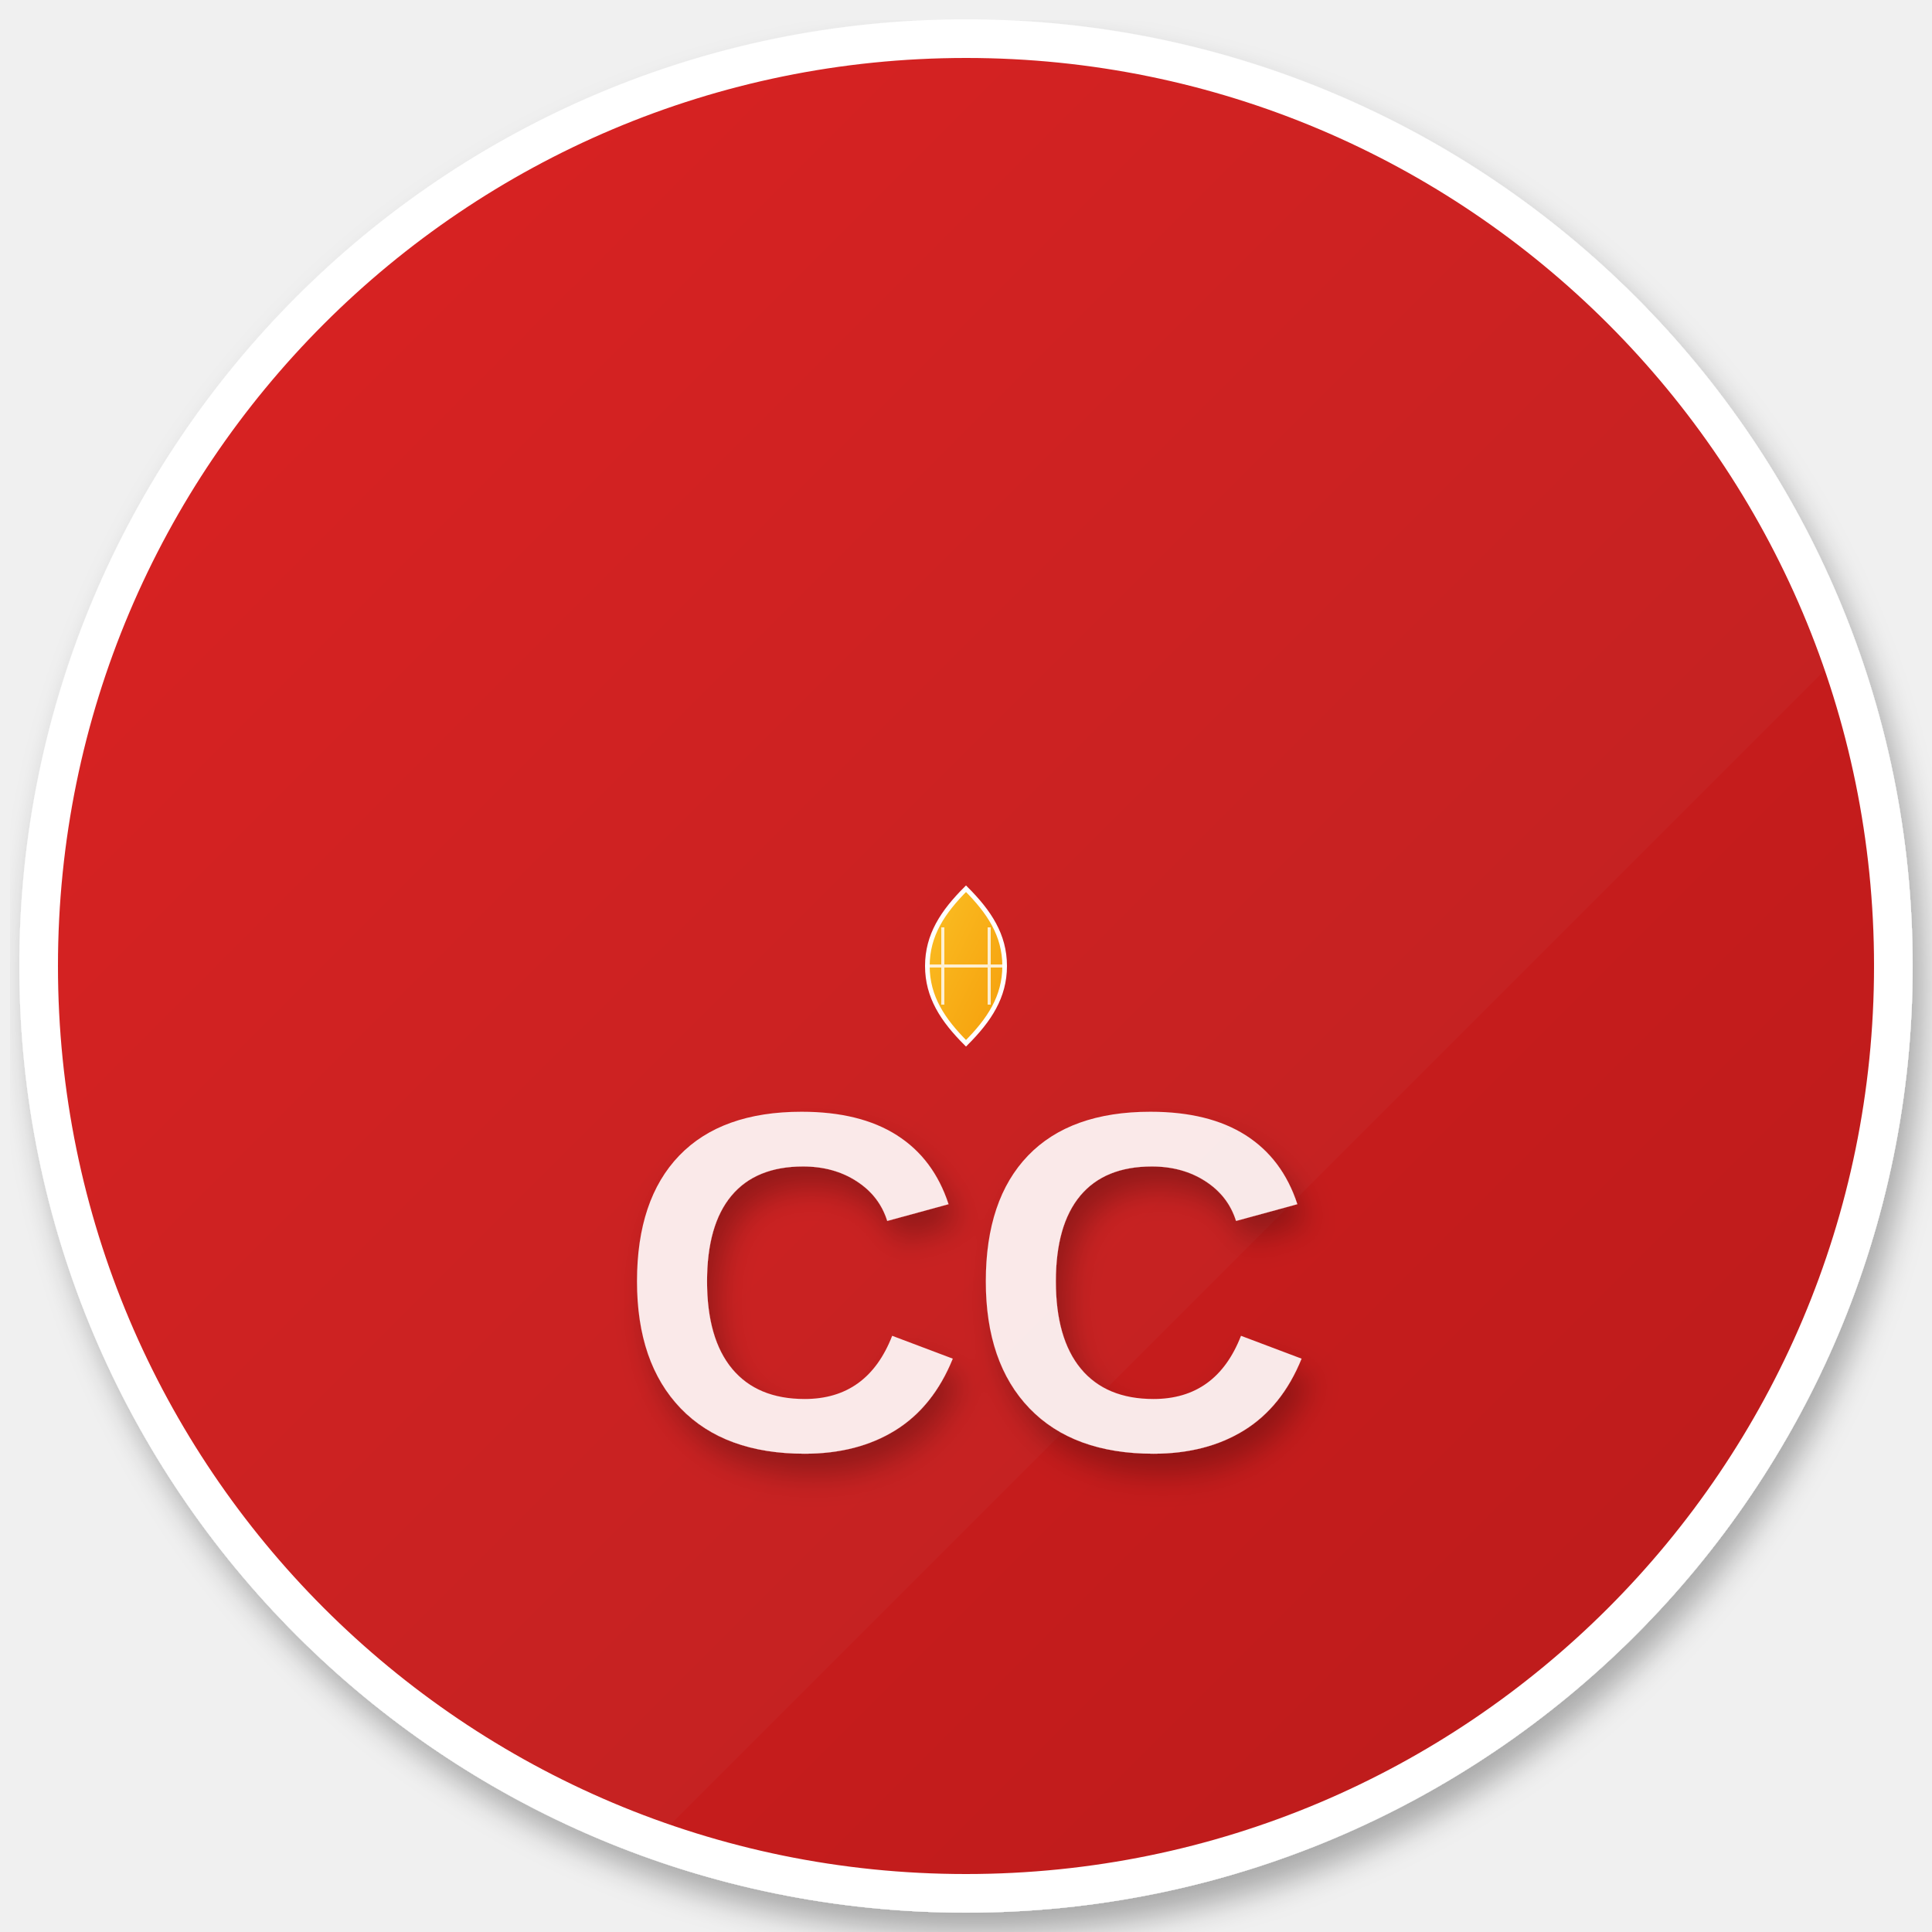
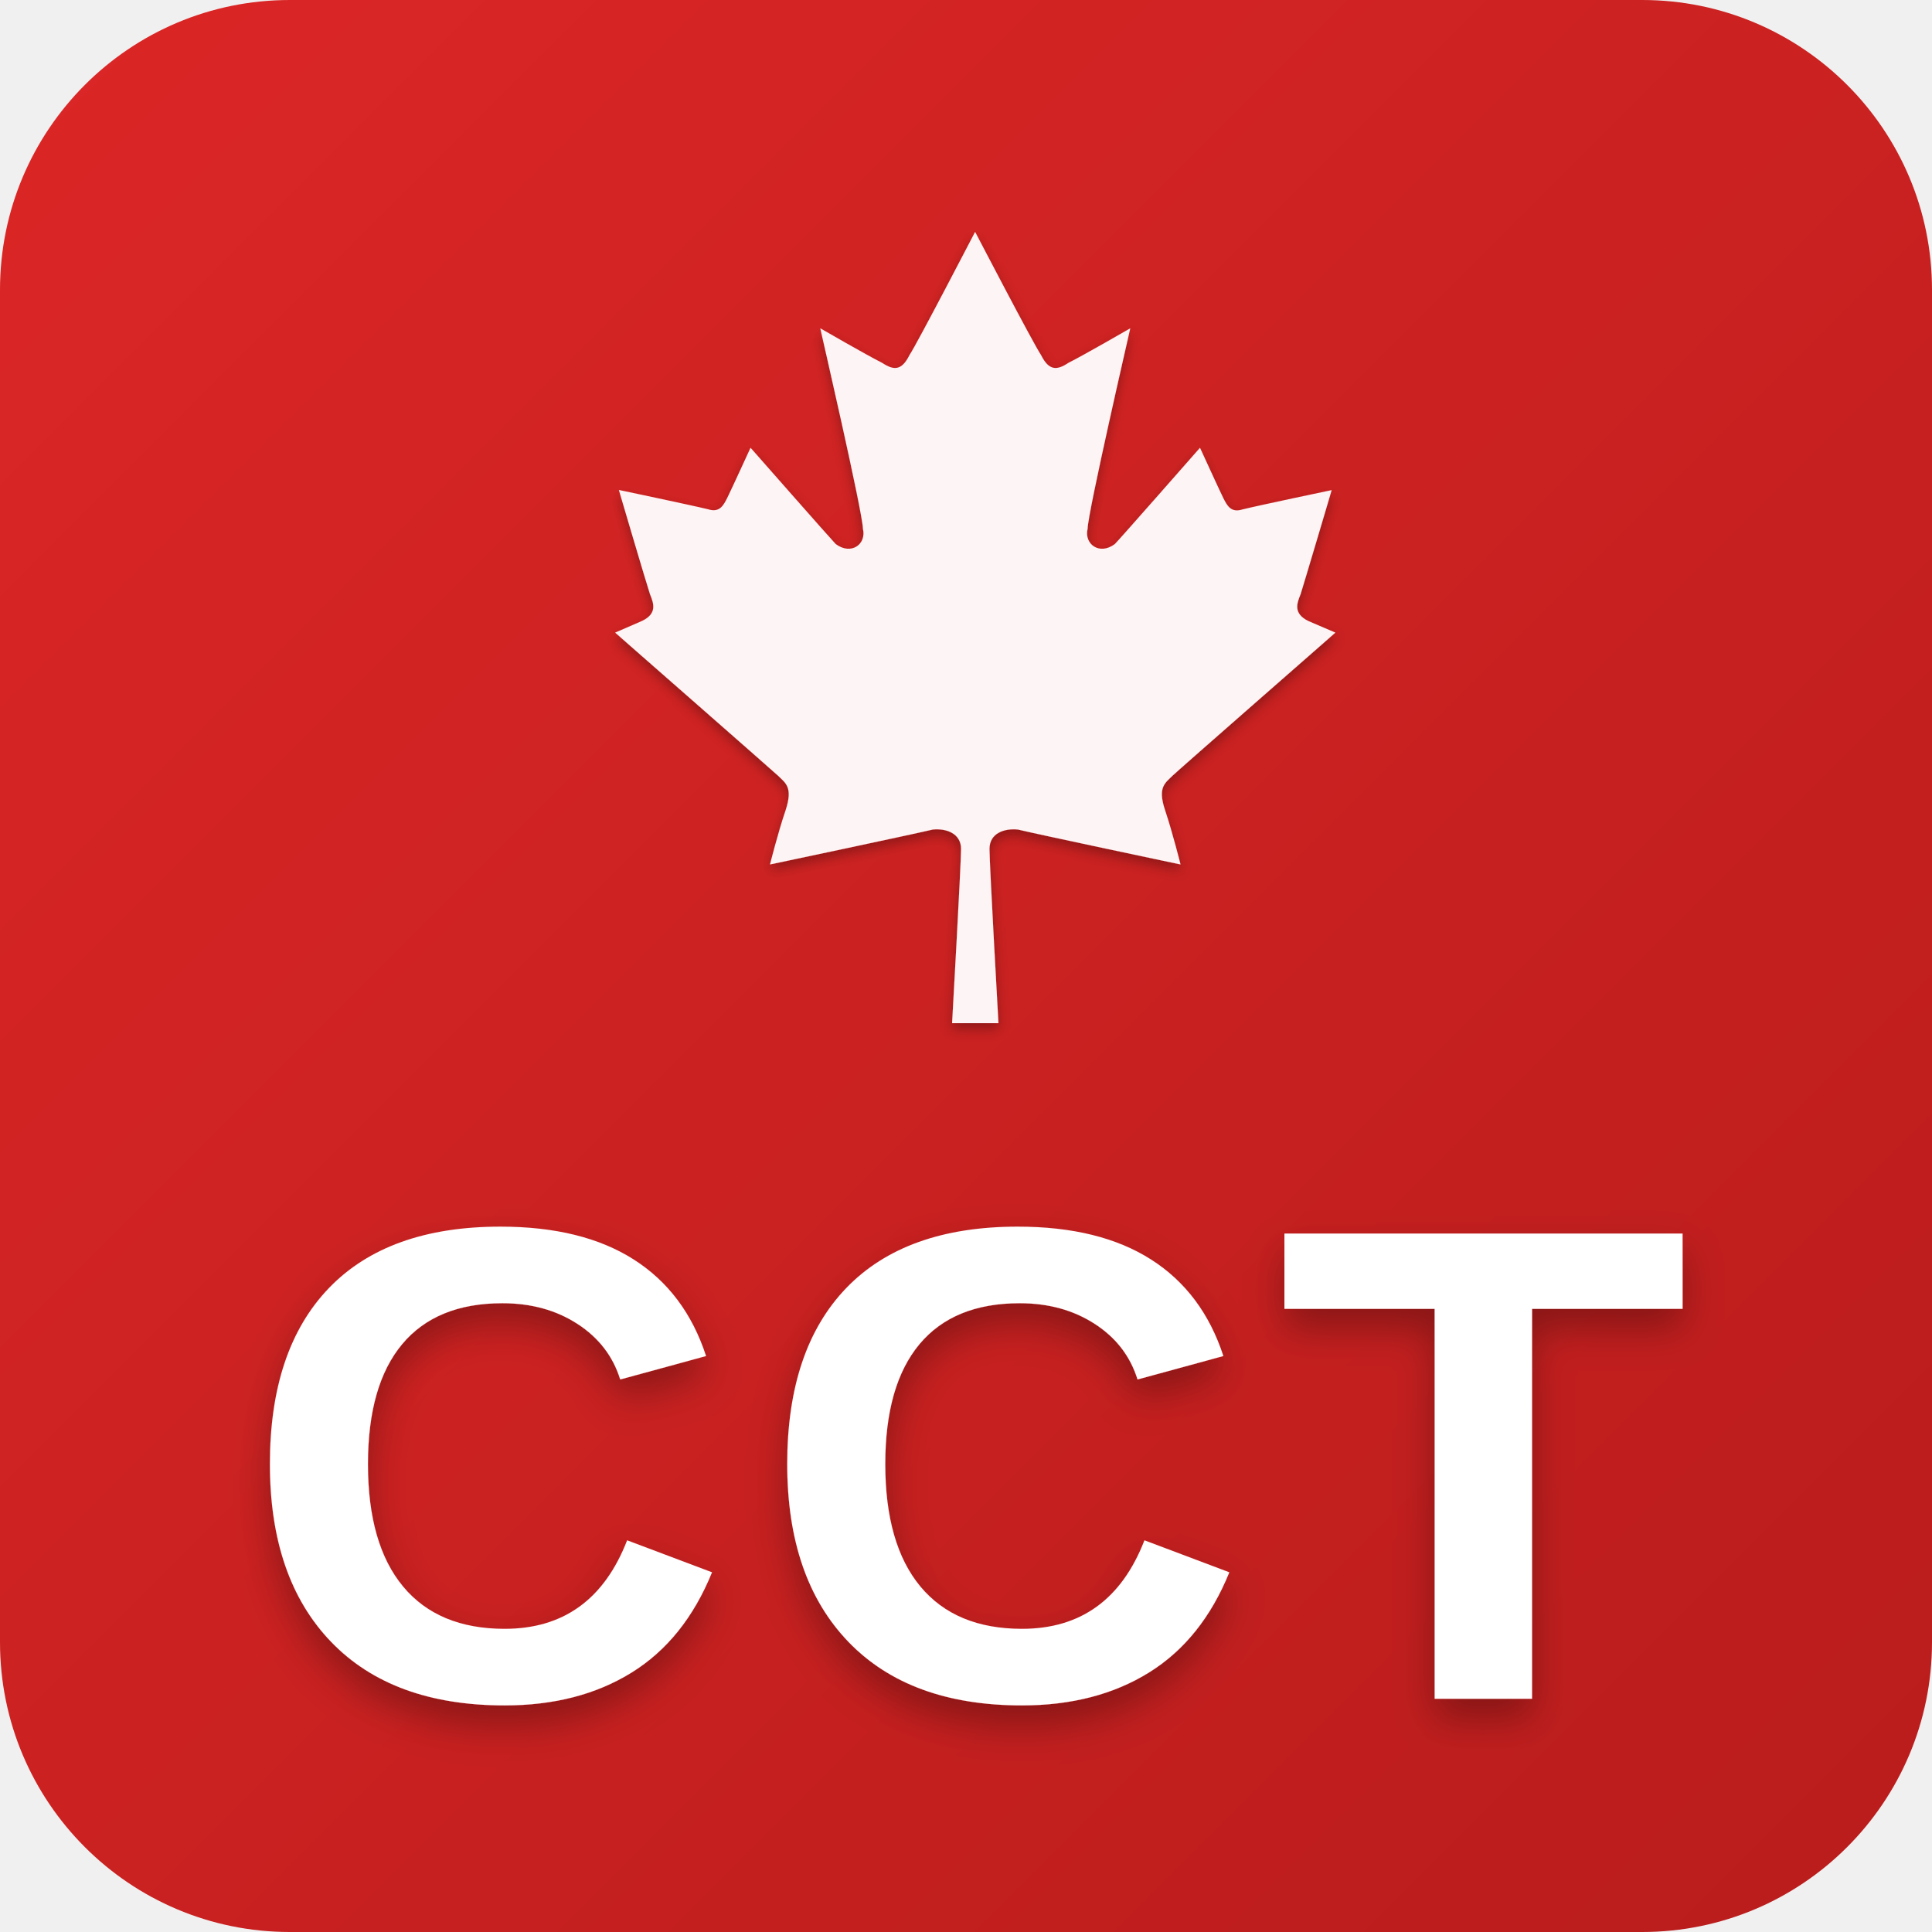
<svg xmlns="http://www.w3.org/2000/svg" width="384" height="384" viewBox="0 0 384 384">
  <defs>
-     <linearGradient id="bgGradient" x1="0%" y1="0%" x2="100%" y2="100%">
+     <linearGradient id="bgGradient-384" x1="0%" y1="0%" x2="100%" y2="100%">
      <stop offset="0%" style="stop-color:#dc2626;stop-opacity:1" />
      <stop offset="100%" style="stop-color:#b91c1c;stop-opacity:1" />
    </linearGradient>
-     <linearGradient id="leafGradient" x1="0%" y1="0%" x2="100%" y2="100%">
-       <stop offset="0%" style="stop-color:#fbbf24;stop-opacity:1" />
-       <stop offset="100%" style="stop-color:#f59e0b;stop-opacity:1" />
-     </linearGradient>
-     <filter id="shadow" x="-20%" y="-20%" width="140%" height="140%">
-       <feDropShadow dx="2" dy="4" stdDeviation="3" flood-color="#000000" flood-opacity="0.3" />
+     <filter id="shadow-384" x="-50%" y="-50%" width="200%" height="200%">
+       <feGaussianBlur in="SourceAlpha" stdDeviation="3.84" />
+       <feOffset dx="0" dy="3.84" result="offsetblur" />
+       <feComponentTransfer>
+         <feFuncA type="linear" slope="0.3" />
+       </feComponentTransfer>
+       <feMerge>
+         <feMergeNode />
+         <feMergeNode in="SourceGraphic" />
+       </feMerge>
    </filter>
  </defs>
-   <circle cx="192" cy="192" r="184.32" fill="url(#bgGradient)" stroke="#ffffff" stroke-width="7.68" filter="url(#shadow)" />
-   <g transform="translate(192, 192) scale(0.3072)">
-     <path d="M0,-50 C-15,-35 -25,-20 -25,0 C-25,20 -15,35 0,50 C15,35 25,20 25,0 C25,-20 15,-35 0,-50 Z" fill="url(#leafGradient)" stroke="#ffffff" stroke-width="3" />
-     <path d="M-15,-25 L-15,25 M15,-25 L15,25 M-25,0 L25,0" stroke="#ffffff" stroke-width="2" opacity="0.8" />
+   <rect width="384" height="384" rx="57.6" fill="url(#bgGradient-384)" />
+   <g transform="translate(115.2, 46.08) scale(0.3072)" opacity="0.95" filter="url(#shadow-384)">
+     <path fill="#ffffff" d="M383.8 351.7c2.5-2.5 105.2-92.4 105.2-92.4l-17.5-7.5c-10-4.9-7.4-11.5-5-17.4 2.4-7.6 20.1-67.3 20.1-67.3s-47.7 10-57.7 12.5c-7.5 2.4-10-2.5-12.5-7.5s-15-32.4-15-32.4-52.6 59.9-55.1 62.3c-10 7.5-20.1 0-17.6-10 0-10 27.6-129.6 27.6-129.6s-30.1 17.4-40.1 22.4c-7.5 5-12.6 5-17.6-5C293.5 72.3 255.9 0 255.9 0s-37.5 72.3-42.5 79.8c-5 10-10 10-17.6 5-10-5-40.1-22.4-40.1-22.4S183.3 182 183.3 192c2.5 10-7.5 17.5-17.6 10-2.5-2.5-55.1-62.3-55.1-62.3S98.1 167 95.6 172s-5 9.9-12.5 7.5C73 177 25.4 167 25.4 167s17.6 59.7 20.1 67.3c2.4 6 5 12.5-5 17.4L23 259.3s102.6 89.9 105.2 92.4c5.1 5 10 7.5 5.1 22.5-5.1 15-10.1 35.1-10.1 35.1s95.2-20.1 105.3-22.6c8.7-.9 18.3 2.5 18.3 12.5S241 512 241 512h30s-5.8-102.7-5.8-112.8 9.5-13.4 18.4-12.5c10 2.5 105.2 22.6 105.2 22.6s-5-20.1-10-35.1 0-17.5 5-22.5z" />
  </g>
-   <text x="50%" y="75%" text-anchor="middle" fill="white" font-family="Arial, sans-serif" font-size="96" font-weight="bold" opacity="0.9" filter="url(#shadow)">
-     CC
-   </text>
+   <text x="50%" y="299.52" text-anchor="middle" dominant-baseline="middle" fill="#ffffff" font-family="Arial, Helvetica, sans-serif" font-size="134.4" font-weight="900" letter-spacing="5.76" filter="url(#shadow-384)">CCT</text>
</svg>
